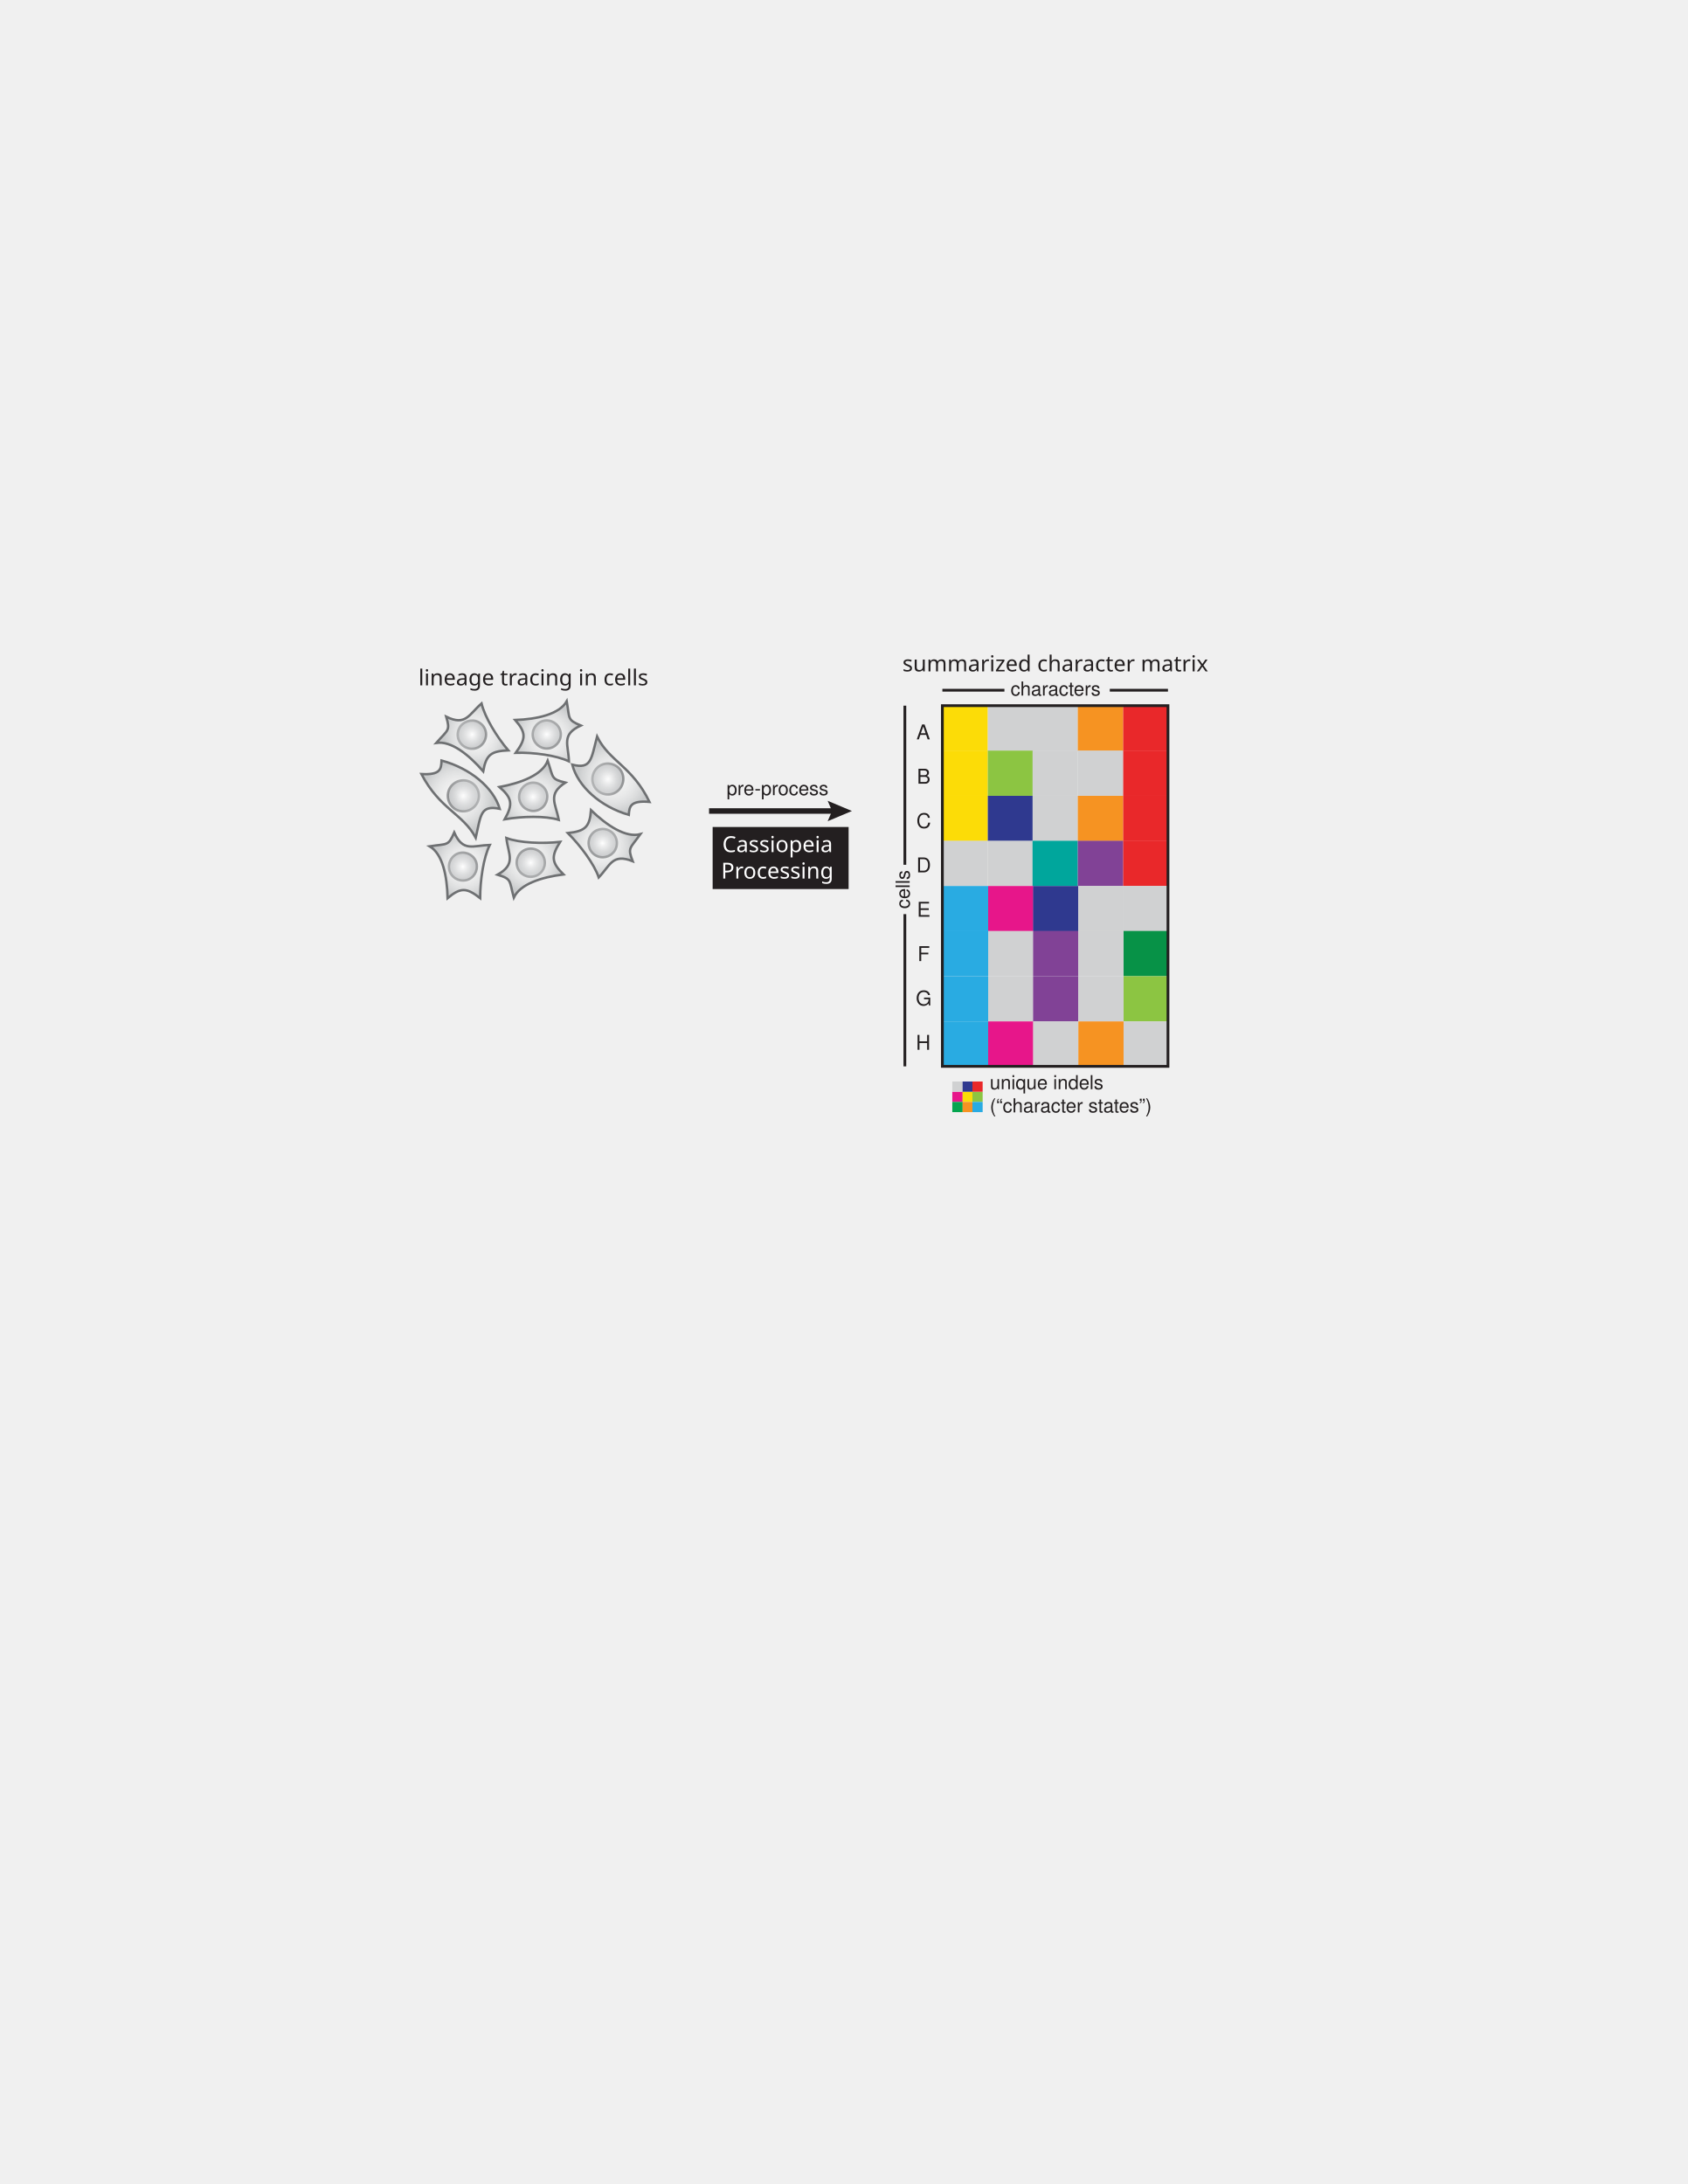
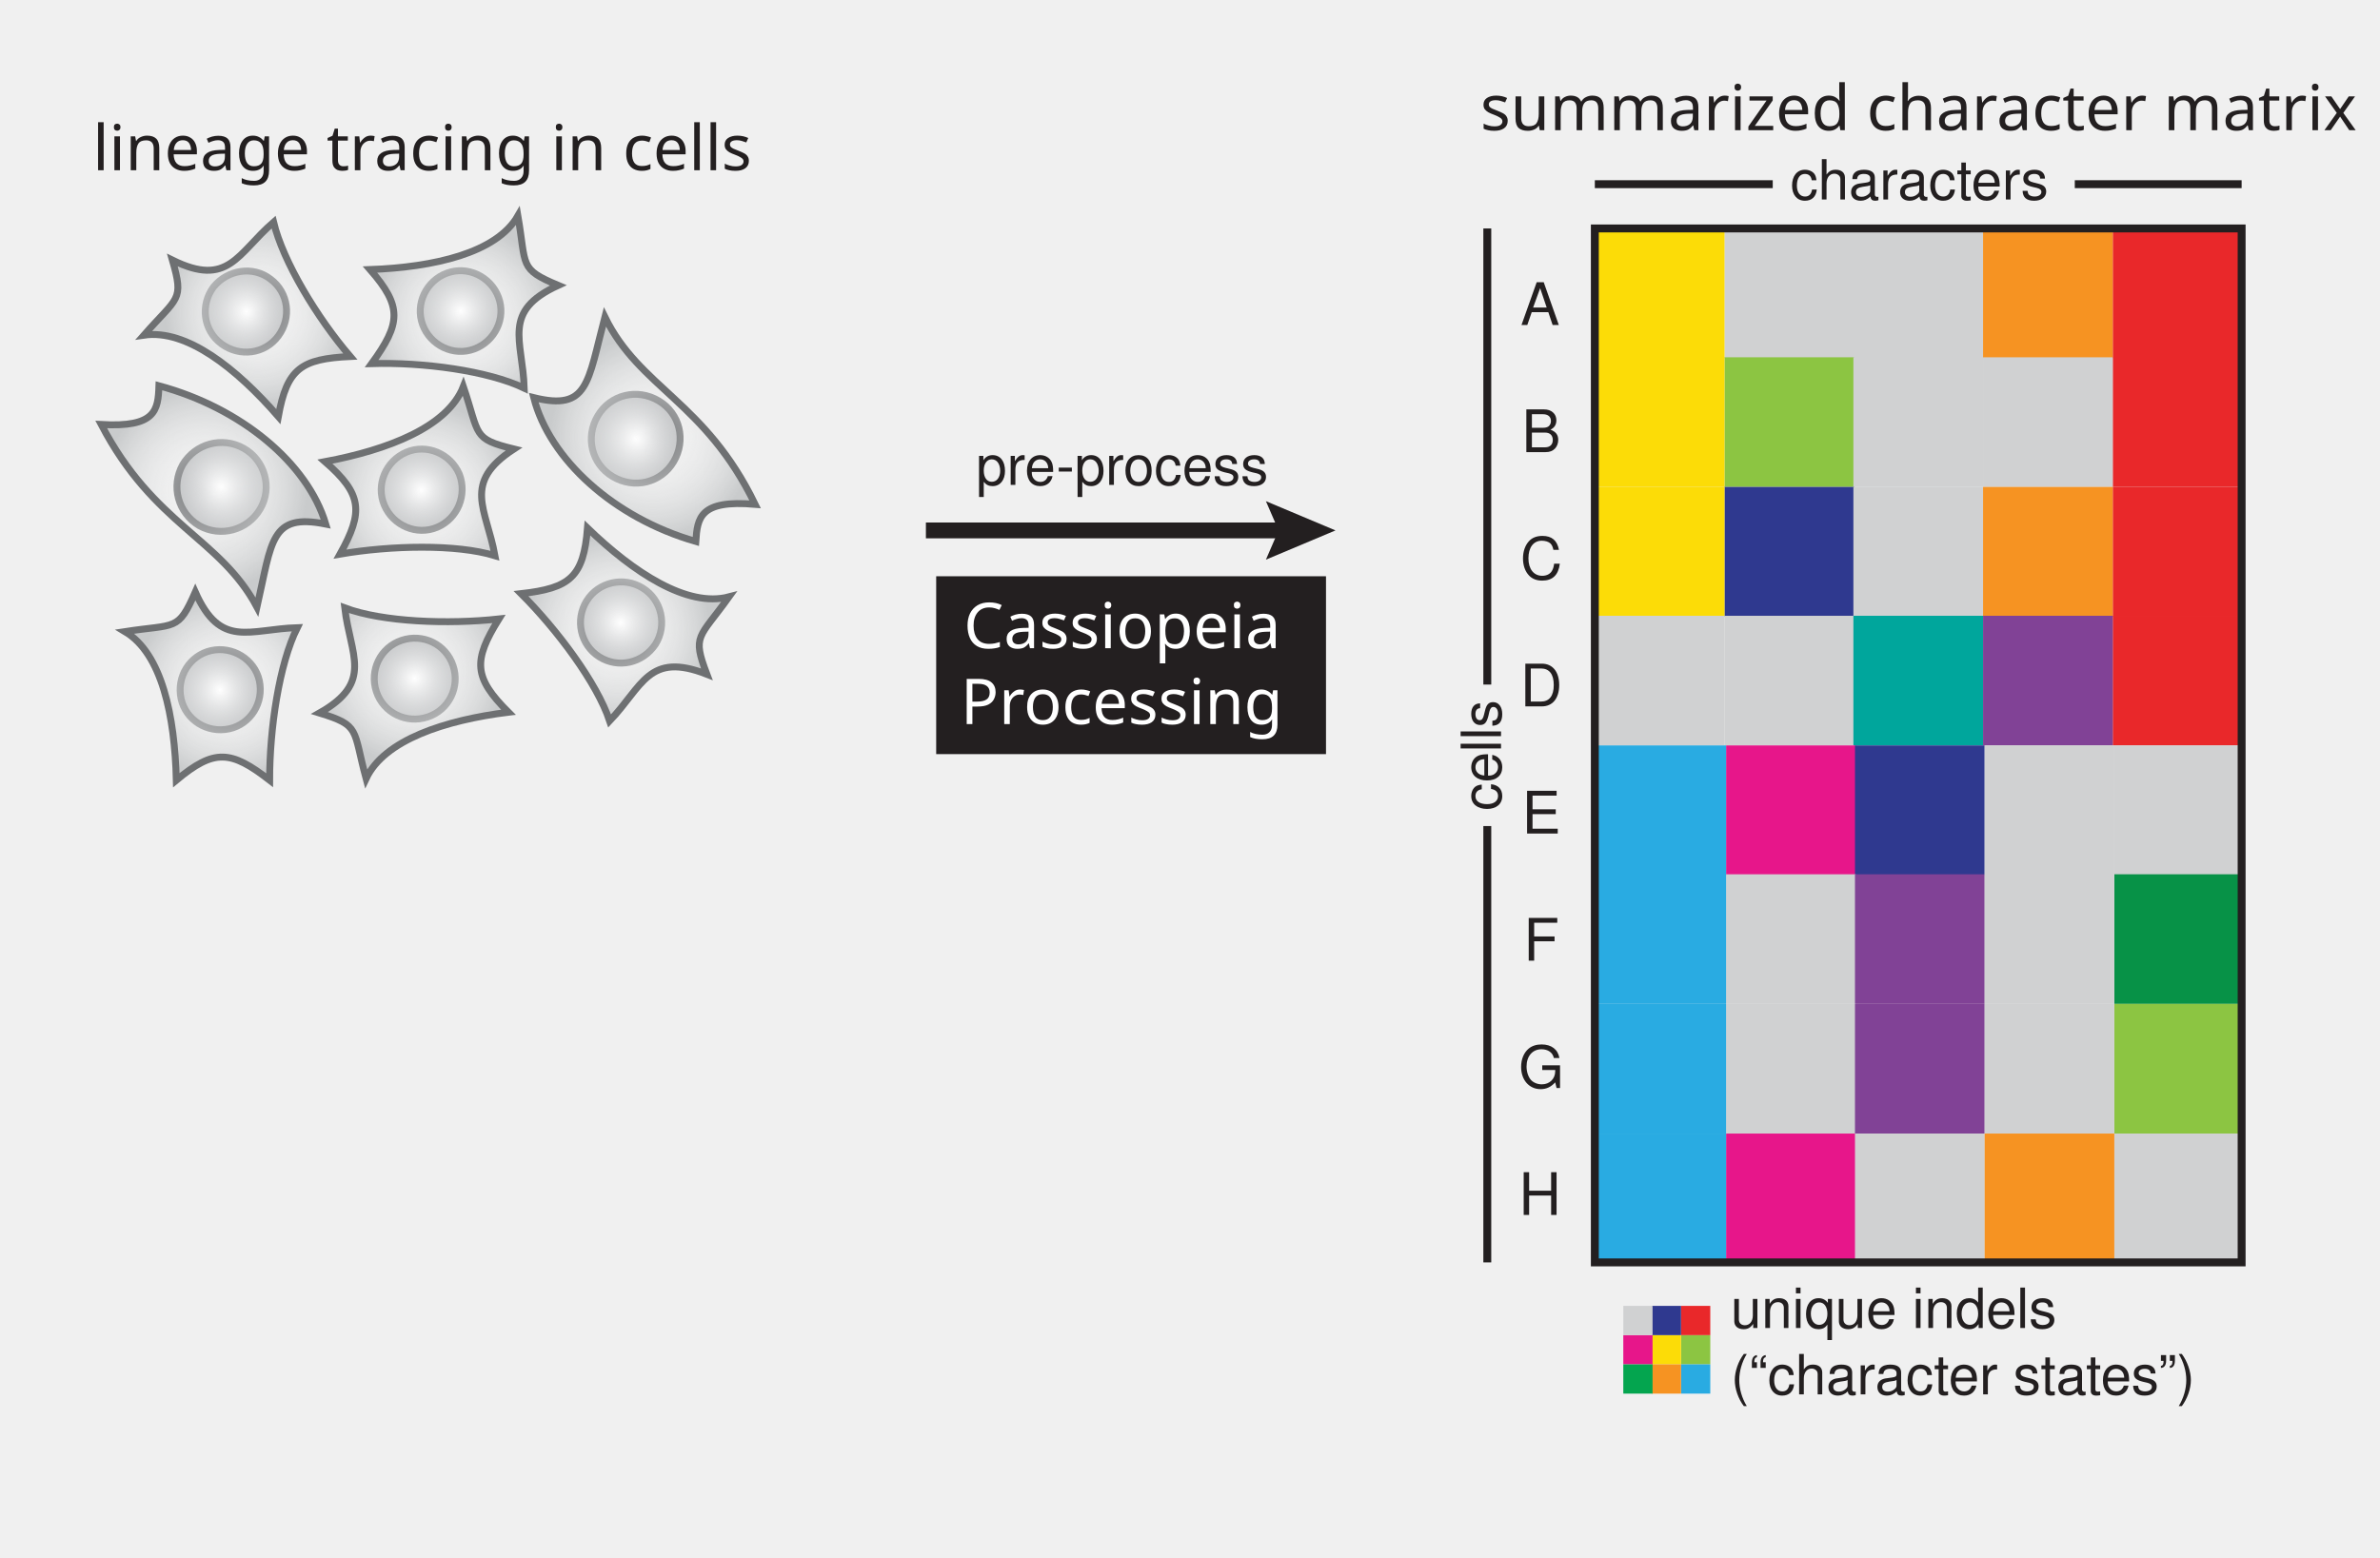
- <svg xmlns="http://www.w3.org/2000/svg" version="1.1" id="Layer_1" x="0px" y="0px" viewBox="0 0 612 792" style="enable-background:new 0 0 612 792;" xml:space="preserve">
+ <svg xmlns="http://www.w3.org/2000/svg" version="1.1" id="Layer_1" x="0px" y="0px" viewBox="0 0 301 197" style="enable-background:new 0 0 301 197;" xml:space="preserve">
  <style type="text/css">
	.st0{fill:#8CC542;}
	.st1{fill:#E9282A;}
	.st2{fill:#29ABE2;}
	.st3{fill:#FCDC07;}
	.st4{fill:#2F398F;}
	.st5{fill:#F69322;}
	.st6{fill:#E7168A;}
	.st7{fill:#D0D1D2;}
	.st8{fill:#04A54F;}
	.st9{fill:#231F20;}
	.st10{font-family:'Helvetica';}
	.st11{font-size:7px;}
	.st12{fill:#00A69C;}
	.st13{fill:#814296;}
	.st14{fill:#079247;}
	.st15{fill:none;stroke:#231F20;stroke-miterlimit:10;}
	.st16{font-size:7.413px;}
	.st17{font-family:'Helvetica-Bold';}
	.st18{font-size:8px;}
	.st19{fill:url(#SVGID_1_);stroke:#6E7072;stroke-width:0.874;stroke-miterlimit:10;}
	.st20{fill:url(#SVGID_2_);stroke:#6E7072;stroke-width:0.874;stroke-miterlimit:10;}
	.st21{fill:url(#SVGID_3_);stroke:#6E7072;stroke-width:0.874;stroke-miterlimit:10;}
	.st22{fill:url(#SVGID_4_);stroke:#6E7072;stroke-width:0.874;stroke-miterlimit:10;}
	.st23{fill:url(#SVGID_5_);stroke:#6E7072;stroke-width:0.874;stroke-miterlimit:10;}
	.st24{fill:url(#SVGID_6_);stroke:#6E7072;stroke-width:0.874;stroke-miterlimit:10;}
	.st25{fill:url(#SVGID_7_);stroke:#6E7072;stroke-width:0.874;stroke-miterlimit:10;}
	.st26{fill:url(#SVGID_8_);stroke:#6E7072;stroke-width:0.874;stroke-miterlimit:10;}
	.st27{fill:url(#SVGID_9_);stroke:#6E7072;stroke-width:0.874;stroke-miterlimit:10;}
	.st28{fill:url(#SVGID_10_);stroke:#6E7072;stroke-width:0.874;stroke-miterlimit:10;}
	.st29{fill:url(#SVGID_11_);stroke:#6E7072;stroke-width:0.874;stroke-miterlimit:10;}
	.st30{fill:url(#SVGID_12_);stroke:#6E7072;stroke-width:0.874;stroke-miterlimit:10;}
	.st31{fill:url(#SVGID_13_);stroke:#6E7072;stroke-width:0.874;stroke-miterlimit:10;}
	.st32{fill:url(#SVGID_14_);stroke:#6E7072;stroke-width:0.874;stroke-miterlimit:10;}
	.st33{fill:url(#SVGID_15_);stroke:#6E7072;stroke-width:0.874;stroke-miterlimit:10;}
	.st34{fill:url(#SVGID_16_);stroke:#6E7072;stroke-width:0.874;stroke-miterlimit:10;}
	.st35{fill:none;stroke:#231F20;stroke-width:2;stroke-miterlimit:10;}
	.st36{fill:#FFFFFF;}
</style>
-   <rect x="352.6" y="395.9" class="st0" width="3.7" height="3.7" />
-   <rect x="352.6" y="392.2" class="st1" width="3.7" height="3.7" />
-   <rect x="352.6" y="399.6" class="st2" width="3.7" height="3.7" />
-   <rect x="348.9" y="395.9" class="st3" width="3.7" height="3.7" />
-   <rect x="348.9" y="392.2" class="st4" width="3.7" height="3.7" />
-   <rect x="348.9" y="399.6" class="st5" width="3.7" height="3.7" />
-   <rect x="345.3" y="395.9" class="st6" width="3.7" height="3.7" />
-   <rect x="345.3" y="392.2" class="st7" width="3.7" height="3.7" />
-   <rect x="345.3" y="399.6" class="st8" width="3.7" height="3.7" />
-   <text transform="matrix(1 0 0 1 358.8853 394.9941)">
-     <tspan x="0" y="0" class="st9 st10 st11">unique indels</tspan>
-     <tspan x="0" y="8.4" class="st9 st10 st11">(“character states”)</tspan>
-   </text>
-   <rect x="358.1" y="255.9" class="st7" width="16.4" height="16.4" />
-   <rect x="341.7" y="255.9" class="st3" width="16.4" height="16.4" />
-   <rect x="407.2" y="255.9" class="st1" width="16.4" height="16.4" />
-   <rect x="374.4" y="255.9" class="st7" width="16.4" height="16.4" />
-   <rect x="358.1" y="272.2" class="st0" width="16.4" height="16.4" />
-   <rect x="341.7" y="272.2" class="st3" width="16.4" height="16.4" />
-   <rect x="407.2" y="272.2" class="st1" width="16.4" height="16.4" />
-   <rect x="374.4" y="272.2" class="st7" width="16.4" height="16.4" />
-   <rect x="358.1" y="288.6" class="st4" width="16.4" height="16.4" />
-   <rect x="341.7" y="288.6" class="st3" width="16.4" height="16.4" />
-   <rect x="407.2" y="288.6" class="st1" width="16.4" height="16.4" />
-   <rect x="374.4" y="288.6" class="st7" width="16.4" height="16.4" />
-   <rect x="358.1" y="304.9" class="st7" width="16.4" height="16.4" />
-   <rect x="341.7" y="304.9" class="st7" width="16.4" height="16.4" />
-   <rect x="407.2" y="304.9" class="st1" width="16.4" height="16.4" />
-   <rect x="374.4" y="304.9" class="st12" width="16.4" height="16.4" />
-   <rect x="390.8" y="255.9" class="st5" width="16.4" height="16.4" />
-   <rect x="390.8" y="272.2" class="st7" width="16.4" height="16.4" />
-   <rect x="390.8" y="288.6" class="st5" width="16.4" height="16.4" />
-   <rect x="390.8" y="304.9" class="st13" width="16.4" height="16.4" />
-   <rect x="358.3" y="321.3" class="st6" width="16.4" height="16.4" />
-   <rect x="341.9" y="321.3" class="st2" width="16.4" height="16.4" />
-   <rect x="407.4" y="321.3" class="st7" width="16.4" height="16.4" />
-   <rect x="374.6" y="321.3" class="st4" width="16.4" height="16.4" />
-   <rect x="358.3" y="337.6" class="st7" width="16.4" height="16.4" />
-   <rect x="341.9" y="337.6" class="st2" width="16.4" height="16.4" />
-   <rect x="407.4" y="337.6" class="st14" width="16.4" height="16.4" />
-   <rect x="374.6" y="337.6" class="st13" width="16.4" height="16.4" />
-   <rect x="358.3" y="354" class="st7" width="16.4" height="16.4" />
-   <rect x="341.9" y="354" class="st2" width="16.4" height="16.4" />
-   <rect x="407.4" y="354" class="st0" width="16.4" height="16.4" />
-   <rect x="374.6" y="354" class="st13" width="16.4" height="16.4" />
-   <rect x="358.3" y="370.4" class="st6" width="16.4" height="16.4" />
-   <rect x="341.9" y="370.4" class="st2" width="16.4" height="16.4" />
-   <rect x="407.4" y="370.4" class="st7" width="16.4" height="16.4" />
-   <rect x="374.6" y="370.4" class="st7" width="16.4" height="16.4" />
-   <rect x="391" y="321.3" class="st7" width="16.4" height="16.4" />
-   <rect x="391" y="337.6" class="st7" width="16.4" height="16.4" />
-   <rect x="391" y="354" class="st7" width="16.4" height="16.4" />
-   <rect x="391" y="370.4" class="st5" width="16.4" height="16.4" />
-   <rect x="341.7" y="255.9" class="st15" width="81.8" height="130.8" />
-   <text transform="matrix(1 0 0 1 332.2989 268.1123)" class="st9 st10 st16">A</text>
-   <text transform="matrix(1 0 0 1 332.46 284.1953)" class="st9 st10 st16">B</text>
-   <text transform="matrix(1 0 0 1 332.2549 300.2788)" class="st9 st10 st16">C</text>
-   <text transform="matrix(1 0 0 1 332.2549 316.3618)" class="st9 st10 st16">D</text>
-   <text transform="matrix(1 0 0 1 327.2125 243.4702)" class="st9 st17 st18">summarized character matrix</text>
-   <text transform="matrix(1 0 0 1 332.46 332.4448)" class="st9 st10 st16">E</text>
-   <text transform="matrix(1 0 0 1 332.6675 348.5288)" class="st9 st10 st16">F</text>
-   <text transform="matrix(1 0 0 1 332.0484 364.6113)" class="st9 st10 st16">G</text>
-   <text transform="matrix(1 0 0 1 366.4249 252.2378)" class="st9 st10 st11">characters</text>
-   <text transform="matrix(0 -1 1 0 329.8345 329.5542)" class="st9 st10 st11">cells</text>
-   <line class="st15" x1="328.1" y1="255.9" x2="328.1" y2="313.6" />
-   <line class="st15" x1="328.1" y1="331.5" x2="328.1" y2="386.7" />
-   <line class="st15" x1="423.5" y1="250.3" x2="402.4" y2="250.3" />
-   <line class="st15" x1="364.2" y1="250.3" x2="341.7" y2="250.3" />
-   <text transform="matrix(1 0 0 1 332.0938 380.6948)" class="st9 st10 st16">H</text>
-   <radialGradient id="SVGID_1_" cx="116.697" cy="310.659" r="5.122" gradientTransform="matrix(0.6027 -0.798 0.798 0.6027 -147.0969 172.297)" gradientUnits="userSpaceOnUse">
-     <stop offset="0" style="stop-color:#FFFFFF" />
-     <stop offset="1" style="stop-color:#B6B8BA" />
-   </radialGradient>
-   <path class="st19" d="M174.2,262.3c2.3,1.7,2.7,4.9,1,7.2c-1.7,2.3-4.9,2.7-7.2,1c-2.3-1.7-2.7-4.9-1-7.2  C168.8,261.1,172,260.6,174.2,262.3z" />
-   <radialGradient id="SVGID_2_" cx="115.611" cy="262.555" r="11.69" gradientTransform="matrix(0.8169 0.5768 -0.5768 0.8169 229.623 -14.5232)" gradientUnits="userSpaceOnUse">
-     <stop offset="0" style="stop-color:#FFFFFF;stop-opacity:0" />
-     <stop offset="1" style="stop-color:#C9CBCC" />
-   </radialGradient>
-   <path class="st20" d="M175.2,279.7c-5.3-6.1-11.6-11.1-17-10.3c4.3-4.9,5.1-4.3,3.6-9.5c7.1,3.5,8.2-0.8,12.8-4.8  c1.2,5,5.5,12.1,9.7,17C178.1,272.4,176.3,273.6,175.2,279.7z" />
-   <radialGradient id="SVGID_3_" cx="-90.859" cy="540.451" r="5.621" gradientTransform="matrix(-0.52 0.8542 0.8542 0.52 -288.4962 79.1073)" gradientUnits="userSpaceOnUse">
-     <stop offset="0" style="stop-color:#FFFFFF" />
-     <stop offset="1" style="stop-color:#B6B8BA" />
-   </radialGradient>
-   <path class="st21" d="M217.5,287.3c2.7,1.6,6.1,0.8,7.7-1.9c1.6-2.7,0.8-6.1-1.9-7.7c-2.7-1.6-6.1-0.8-7.7,1.9  C214,282.3,214.8,285.7,217.5,287.3z" />
-   <radialGradient id="SVGID_4_" cx="-92.213" cy="542.132" r="12.946" gradientTransform="matrix(-0.52 0.8542 0.8542 0.52 -288.4962 79.1073)" gradientUnits="userSpaceOnUse">
-     <stop offset="0" style="stop-color:#FFFFFF;stop-opacity:0" />
-     <stop offset="1" style="stop-color:#C9CBCC" />
-   </radialGradient>
-   <path class="st22" d="M228,295.5c0.2-3,0.5-5.3,7.5-4.7c-6.3-13-14.6-14.7-19-23.7c-2.2,8.4-2.1,11.9-9,10.2  C209.5,285.1,217.6,292.5,228,295.5z" />
-   <radialGradient id="SVGID_5_" cx="-359.753" cy="634.59" r="5.121" gradientTransform="matrix(0.2423 0.9702 -0.9702 0.2423 901.1117 461.6163)" gradientUnits="userSpaceOnUse">
-     <stop offset="0" style="stop-color:#FFFFFF" />
-     <stop offset="1" style="stop-color:#B6B8BA" />
-   </radialGradient>
-   <path class="st23" d="M199.5,271.3c-2.7,0.7-5.5-1-6.2-3.7c-0.7-2.7,1-5.5,3.7-6.2c2.7-0.7,5.5,1,6.2,3.7  C203.9,267.8,202.2,270.6,199.5,271.3z" />
-   <radialGradient id="SVGID_6_" cx="422.958" cy="749.661" r="11.691" gradientTransform="matrix(-0.9619 0.2733 -0.2733 -0.9619 810.3595 872.7315)" gradientUnits="userSpaceOnUse">
-     <stop offset="0" style="stop-color:#FFFFFF;stop-opacity:0" />
-     <stop offset="1" style="stop-color:#C9CBCC" />
-   </radialGradient>
-   <path class="st24" d="M186.8,261.1c8.1-0.3,16-2.1,18.7-6.8c1.1,6.4,0.1,6.7,5.1,8.8c-7.2,3.3-4.5,6.9-4.3,13  c-4.6-2.2-12.8-3.3-19.3-3.1C190.7,267.9,190.9,265.8,186.8,261.1z" />
-   <text transform="matrix(1 0 0 1 151.7178 248.5342)" class="st9 st17 st18">lineage tracing in cells</text>
-   <radialGradient id="SVGID_7_" cx="-92.364" cy="366.86" r="5.121" gradientTransform="matrix(-0.5288 0.8488 -0.8488 -0.5288 481.0394 578.1597)" gradientUnits="userSpaceOnUse">
-     <stop offset="0" style="stop-color:#FFFFFF" />
-     <stop offset="1" style="stop-color:#B6B8BA" />
-   </radialGradient>
-   <path class="st25" d="M215.8,310.1c-2.4-1.5-3.1-4.7-1.6-7.1c1.5-2.4,4.7-3.1,7.1-1.6c2.4,1.5,3.1,4.7,1.6,7.1  C221.3,310.9,218.2,311.6,215.8,310.1z" />
-   <radialGradient id="SVGID_8_" cx="163.176" cy="472.878" r="11.69" gradientTransform="matrix(-0.8653 -0.5013 0.5013 -0.8653 122.2235 797.5524)" gradientUnits="userSpaceOnUse">
-     <stop offset="0" style="stop-color:#FFFFFF;stop-opacity:0" />
-     <stop offset="1" style="stop-color:#C9CBCC" />
-   </radialGradient>
-   <path class="st26" d="M214.3,293.8c5.8,5.6,12.6,10.1,17.9,8.7c-3.8,5.3-4.7,4.8-2.8,9.8c-7.4-2.9-8.1,1.5-12.3,5.9  c-1.6-4.8-6.6-11.5-11.2-16.1C212.1,301.4,213.8,300,214.3,293.8z" />
-   <radialGradient id="SVGID_9_" cx="260.345" cy="380.186" r="5.62" gradientTransform="matrix(0.493 -0.8702 -0.8702 -0.493 370.5189 702.5771)" gradientUnits="userSpaceOnUse">
-     <stop offset="0" style="stop-color:#FFFFFF" />
-     <stop offset="1" style="stop-color:#B6B8BA" />
-   </radialGradient>
-   <path class="st27" d="M170.8,283.7c-2.7-1.5-6.1-0.6-7.7,2.1c-1.5,2.7-0.6,6.1,2.1,7.7c2.7,1.5,6.1,0.6,7.7-2.1  C174.5,288.7,173.5,285.2,170.8,283.7z" />
-   <radialGradient id="SVGID_10_" cx="258.991" cy="381.869" r="12.945" gradientTransform="matrix(0.493 -0.8702 -0.8702 -0.493 370.5189 702.5771)" gradientUnits="userSpaceOnUse">
-     <stop offset="0" style="stop-color:#FFFFFF;stop-opacity:0" />
-     <stop offset="1" style="stop-color:#C9CBCC" />
-   </radialGradient>
-   <path class="st28" d="M160.1,275.8c-0.1,3.1-0.4,5.3-7.3,4.9c6.7,12.8,15,14.3,19.7,23.1c1.9-8.4,1.7-11.9,8.7-10.5  C178.9,285.6,170.5,278.6,160.1,275.8z" />
-   <radialGradient id="SVGID_11_" cx="-189.567" cy="761.117" r="5.122" gradientTransform="matrix(-0.3282 -0.9446 0.9446 -0.3282 -588.7137 383.5471)" gradientUnits="userSpaceOnUse">
-     <stop offset="0" style="stop-color:#FFFFFF" />
-     <stop offset="1" style="stop-color:#B6B8BA" />
-   </radialGradient>
-   <path class="st29" d="M190.8,308c2.7-0.9,5.6,0.5,6.5,3.2c0.9,2.7-0.5,5.6-3.2,6.5c-2.7,0.9-5.6-0.5-6.5-3.2  C186.7,311.8,188.1,308.9,190.8,308z" />
-   <radialGradient id="SVGID_12_" cx="555.112" cy="583.104" r="11.69" gradientTransform="matrix(0.9336 -0.3583 0.3583 0.9336 -535.1721 -33.522)" gradientUnits="userSpaceOnUse">
-     <stop offset="0" style="stop-color:#FFFFFF;stop-opacity:0" />
-     <stop offset="1" style="stop-color:#C9CBCC" />
-   </radialGradient>
-   <path class="st30" d="M204.3,317.1c-8,1-15.7,3.5-18,8.4c-1.7-6.3-0.7-6.7-5.9-8.3c6.9-3.9,3.9-7.3,3.2-13.3  c4.8,1.8,13.1,2.1,19.5,1.4C199.8,310.6,199.9,312.7,204.3,317.1z" />
-   <radialGradient id="SVGID_13_" cx="-67.207" cy="302.864" r="5.122" gradientTransform="matrix(0.3834 0.9236 -0.9236 0.3834 498.7837 234.9517)" gradientUnits="userSpaceOnUse">
-     <stop offset="0" style="stop-color:#FFFFFF" />
-     <stop offset="1" style="stop-color:#B6B8BA" />
-   </radialGradient>
-   <path class="st31" d="M195.3,293.7c-2.6,1.1-5.6-0.2-6.7-2.8c-1.1-2.6,0.2-5.6,2.8-6.7c2.6-1.1,5.6,0.2,6.7,2.8  C199.1,289.6,197.9,292.6,195.3,293.7z" />
-   <radialGradient id="SVGID_14_" cx="101.122" cy="446.248" r="11.691" gradientTransform="matrix(-0.9108 0.4128 -0.4128 -0.9108 470.0211 654.4979)" gradientUnits="userSpaceOnUse">
-     <stop offset="0" style="stop-color:#FFFFFF;stop-opacity:0" />
-     <stop offset="1" style="stop-color:#C9CBCC" />
-   </radialGradient>
-   <path class="st32" d="M181.1,285.4c8-1.5,15.5-4.4,17.5-9.5c2.1,6.2,1.1,6.6,6.4,7.9c-6.6,4.3-3.5,7.5-2.4,13.5  c-4.9-1.5-13.2-1.3-19.6-0.2C186,291.7,185.8,289.5,181.1,285.4z" />
-   <radialGradient id="SVGID_15_" cx="-460.241" cy="160.556" r="5.121" gradientTransform="matrix(0.9741 -0.2263 0.2263 0.9741 579.8046 53.7379)" gradientUnits="userSpaceOnUse">
-     <stop offset="0" style="stop-color:#FFFFFF" />
-     <stop offset="1" style="stop-color:#B6B8BA" />
-   </radialGradient>
-   <path class="st33" d="M172.8,313.1c0.6,2.8-1.1,5.5-3.8,6.1c-2.8,0.6-5.5-1.1-6.1-3.8c-0.6-2.8,1.1-5.5,3.8-6.1  C169.4,308.7,172.2,310.4,172.8,313.1z" />
-   <radialGradient id="SVGID_16_" cx="-55.017" cy="834.169" r="11.69" gradientTransform="matrix(0.2574 0.9663 -0.9663 0.2574 988.894 152.4564)" gradientUnits="userSpaceOnUse">
-     <stop offset="0" style="stop-color:#FFFFFF;stop-opacity:0" />
-     <stop offset="1" style="stop-color:#C9CBCC" />
-   </radialGradient>
-   <path class="st34" d="M162.3,325.7c-0.2-8.1-1.8-16-6.5-18.8c6.5-1,6.7,0,8.9-5c3.2,7.2,6.8,4.7,12.9,4.5  c-2.3,4.6-3.5,12.8-3.5,19.3C169.2,321.9,167.1,321.7,162.3,325.7z" />
+   <rect x="212.6" y="168.9" class="st0" width="3.7" height="3.7" />
+   <rect x="212.6" y="165.2" class="st1" width="3.7" height="3.7" />
+   <rect x="212.6" y="172.6" class="st2" width="3.7" height="3.7" />
+   <rect x="208.9" y="168.9" class="st3" width="3.7" height="3.7" />
+   <rect x="208.9" y="165.2" class="st4" width="3.7" height="3.7" />
+   <rect x="208.9" y="172.6" class="st5" width="3.7" height="3.7" />
+   <rect x="205.3" y="168.9" class="st6" width="3.7" height="3.7" />
+   <rect x="205.3" y="165.2" class="st7" width="3.7" height="3.7" />
+   <rect x="205.3" y="172.6" class="st8" width="3.7" height="3.7" />
+   <text transform="matrix(1 0 0 1 218.8853 167.9941)" class="st9 st10 st11">unique indels</text>
+   <text transform="matrix(1 0 0 1 218.8853 176.3941)" class="st9 st10 st11">(“character states”)</text>
+   <rect x="218.1" y="28.9" class="st7" width="16.4" height="16.4" />
+   <rect x="201.7" y="28.9" class="st3" width="16.4" height="16.4" />
+   <rect x="267.2" y="28.9" class="st1" width="16.4" height="16.4" />
+   <rect x="234.4" y="28.9" class="st7" width="16.4" height="16.4" />
+   <rect x="218.1" y="45.2" class="st0" width="16.4" height="16.4" />
+   <rect x="201.7" y="45.2" class="st3" width="16.4" height="16.4" />
+   <rect x="267.2" y="45.2" class="st1" width="16.4" height="16.4" />
+   <rect x="234.4" y="45.2" class="st7" width="16.4" height="16.4" />
+   <rect x="218.1" y="61.6" class="st4" width="16.4" height="16.4" />
+   <rect x="201.7" y="61.6" class="st3" width="16.4" height="16.4" />
+   <rect x="267.2" y="61.6" class="st1" width="16.4" height="16.4" />
+   <rect x="234.4" y="61.6" class="st7" width="16.4" height="16.4" />
+   <rect x="218.1" y="77.9" class="st7" width="16.4" height="16.4" />
+   <rect x="201.7" y="77.9" class="st7" width="16.4" height="16.4" />
+   <rect x="267.2" y="77.9" class="st1" width="16.4" height="16.4" />
+   <rect x="234.4" y="77.9" class="st12" width="16.4" height="16.4" />
+   <rect x="250.8" y="28.9" class="st5" width="16.4" height="16.4" />
+   <rect x="250.8" y="45.2" class="st7" width="16.4" height="16.4" />
+   <rect x="250.8" y="61.6" class="st5" width="16.4" height="16.4" />
+   <rect x="250.8" y="77.9" class="st13" width="16.4" height="16.4" />
+   <rect x="218.3" y="94.3" class="st6" width="16.4" height="16.4" />
+   <rect x="201.9" y="94.3" class="st2" width="16.4" height="16.4" />
+   <rect x="267.4" y="94.3" class="st7" width="16.4" height="16.4" />
+   <rect x="234.6" y="94.3" class="st4" width="16.4" height="16.4" />
+   <rect x="218.3" y="110.6" class="st7" width="16.4" height="16.4" />
+   <rect x="201.9" y="110.6" class="st2" width="16.4" height="16.4" />
+   <rect x="267.4" y="110.6" class="st14" width="16.4" height="16.4" />
+   <rect x="234.6" y="110.6" class="st13" width="16.4" height="16.4" />
+   <rect x="218.3" y="127" class="st7" width="16.4" height="16.4" />
+   <rect x="201.9" y="127" class="st2" width="16.4" height="16.4" />
+   <rect x="267.4" y="127" class="st0" width="16.4" height="16.4" />
+   <rect x="234.6" y="127" class="st13" width="16.4" height="16.4" />
+   <rect x="218.3" y="143.4" class="st6" width="16.4" height="16.4" />
+   <rect x="201.9" y="143.4" class="st2" width="16.4" height="16.4" />
+   <rect x="267.4" y="143.4" class="st7" width="16.4" height="16.4" />
+   <rect x="234.6" y="143.4" class="st7" width="16.4" height="16.4" />
+   <rect x="251" y="94.3" class="st7" width="16.4" height="16.4" />
+   <rect x="251" y="110.6" class="st7" width="16.4" height="16.4" />
+   <rect x="251" y="127" class="st7" width="16.4" height="16.4" />
+   <rect x="251" y="143.4" class="st5" width="16.4" height="16.4" />
+   <rect x="201.7" y="28.9" class="st15" width="81.8" height="130.8" />
+   <text transform="matrix(1 0 0 1 192.2989 41.1123)" class="st9 st10 st16">A</text>
+   <text transform="matrix(1 0 0 1 192.46 57.1953)" class="st9 st10 st16">B</text>
+   <text transform="matrix(1 0 0 1 192.2549 73.2788)" class="st9 st10 st16">C</text>
+   <text transform="matrix(1 0 0 1 192.2549 89.3618)" class="st9 st10 st16">D</text>
+   <text transform="matrix(1 0 0 1 187.2125 16.4702)" class="st9 st17 st18">summarized character matrix</text>
+   <text transform="matrix(1 0 0 1 192.46 105.4448)" class="st9 st10 st16">E</text>
+   <text transform="matrix(1 0 0 1 192.6675 121.5288)" class="st9 st10 st16">F</text>
+   <text transform="matrix(1 0 0 1 192.0484 137.6113)" class="st9 st10 st16">G</text>
+   <text transform="matrix(1 0 0 1 226.4249 25.2378)" class="st9 st10 st11">characters</text>
+   <text transform="matrix(0 -1 1 0 189.8345 102.5547)" class="st9 st10 st11">cells</text>
+   <line class="st15" x1="188.1" y1="28.9" x2="188.1" y2="86.6" />
+   <line class="st15" x1="188.1" y1="104.5" x2="188.1" y2="159.7" />
+   <line class="st15" x1="283.5" y1="23.3" x2="262.4" y2="23.3" />
+   <line class="st15" x1="224.2" y1="23.3" x2="201.7" y2="23.3" />
+   <text transform="matrix(1 0 0 1 192.0938 153.6948)" class="st9 st10 st16">H</text>
+   <radialGradient id="SVGID_1_" cx="-23.303" cy="254.34" r="5.122" gradientTransform="matrix(0.6027 -0.798 -0.798 -0.6027 248.1511 174.1025)" gradientUnits="userSpaceOnUse">
+     <stop offset="0" style="stop-color:#FFFFFF" />
+     <stop offset="1" style="stop-color:#B6B8BA" />
+   </radialGradient>
+   <path class="st19" d="M34.2,35.3c2.3,1.7,2.7,4.9,1,7.2c-1.7,2.3-4.9,2.7-7.2,1s-2.7-4.9-1-7.2C28.8,34.1,32,33.6,34.2,35.3z" />
+   <radialGradient id="SVGID_2_" cx="-24.411" cy="302.443" r="11.703" gradientTransform="matrix(0.8169 0.5768 0.5768 -0.8169 -121.903 300.7773)" gradientUnits="userSpaceOnUse">
+     <stop offset="0" style="stop-color:#FFFFFF;stop-opacity:0" />
+     <stop offset="1" style="stop-color:#C9CBCC" />
+   </radialGradient>
+   <path class="st20" d="M35.2,52.7c-5.3-6.1-11.6-11.1-17-10.3c4.3-4.9,5.1-4.3,3.6-9.5c7.1,3.5,8.2-0.8,12.8-4.8  c1.2,5,5.5,12.1,9.7,17C38.1,45.4,36.3,46.6,35.2,52.7z" />
+   <radialGradient id="SVGID_3_" cx="-230.859" cy="24.549" r="5.621" gradientTransform="matrix(-0.52 0.8542 -0.8542 -0.52 -18.6732 265.4953)" gradientUnits="userSpaceOnUse">
+     <stop offset="0" style="stop-color:#FFFFFF" />
+     <stop offset="1" style="stop-color:#B6B8BA" />
+   </radialGradient>
+   <path class="st21" d="M77.5,60.3c2.7,1.6,6.1,0.8,7.7-1.9c1.6-2.7,0.8-6.1-1.9-7.7s-6.1-0.8-7.7,1.9C74,55.3,74.8,58.7,77.5,60.3z" />
+   <radialGradient id="SVGID_4_" cx="-232.213" cy="22.868" r="12.946" gradientTransform="matrix(-0.52 0.8542 -0.8542 -0.52 -18.6732 265.4953)" gradientUnits="userSpaceOnUse">
+     <stop offset="0" style="stop-color:#FFFFFF;stop-opacity:0" />
+     <stop offset="1" style="stop-color:#C9CBCC" />
+   </radialGradient>
+   <path class="st22" d="M88,68.5c0.2-3,0.5-5.3,7.5-4.7c-6.3-13-14.6-14.7-19-23.7c-2.2,8.4-2.1,11.9-9,10.2  C69.5,58.1,77.6,65.5,88,68.5z" />
+   <radialGradient id="SVGID_5_" cx="-499.752" cy="-69.59" r="5.12" gradientTransform="matrix(0.2423 0.9702 0.9702 -0.2423 246.8707 507.3438)" gradientUnits="userSpaceOnUse">
+     <stop offset="0" style="stop-color:#FFFFFF" />
+     <stop offset="1" style="stop-color:#B6B8BA" />
+   </radialGradient>
+   <path class="st23" d="M59.5,44.3c-2.7,0.7-5.5-1-6.2-3.7s1-5.5,3.7-6.2s5.5,1,6.2,3.7S62.2,43.6,59.5,44.3z" />
+   <radialGradient id="SVGID_6_" cx="282.958" cy="-184.661" r="11.691" gradientTransform="matrix(-0.9619 0.2733 0.2733 0.9619 381.279 140.52)" gradientUnits="userSpaceOnUse">
+     <stop offset="0" style="stop-color:#FFFFFF;stop-opacity:0" />
+     <stop offset="1" style="stop-color:#C9CBCC" />
+   </radialGradient>
+   <path class="st24" d="M46.8,34.1c8.1-0.3,16-2.1,18.7-6.8c1.1,6.4,0.1,6.7,5.1,8.8c-7.2,3.3-4.5,6.9-4.3,13  C61.7,46.9,53.5,45.8,47,46C50.7,40.9,50.9,38.8,46.8,34.1z" />
+   <text transform="matrix(1 0 0 1 11.7178 21.5342)" class="st9 st17 st18">lineage tracing in cells</text>
+   <radialGradient id="SVGID_7_" cx="-232.363" cy="198.14" r="5.121" gradientTransform="matrix(-0.5288 0.8488 0.8488 0.5288 -212.5646 171.2197)" gradientUnits="userSpaceOnUse">
+     <stop offset="0" style="stop-color:#FFFFFF" />
+     <stop offset="1" style="stop-color:#B6B8BA" />
+   </radialGradient>
+   <path class="st25" d="M75.8,83.1c-2.4-1.5-3.1-4.7-1.6-7.1s4.7-3.1,7.1-1.6c2.4,1.5,3.1,4.7,1.6,7.1C81.3,83.9,78.2,84.6,75.8,83.1z  " />
+   <radialGradient id="SVGID_8_" cx="23.176" cy="92.122" r="11.69" gradientTransform="matrix(-0.8653 -0.5013 -0.5013 0.8653 144.316 11.4759)" gradientUnits="userSpaceOnUse">
+     <stop offset="0" style="stop-color:#FFFFFF;stop-opacity:0" />
+     <stop offset="1" style="stop-color:#C9CBCC" />
+   </radialGradient>
+   <path class="st26" d="M74.3,66.8c5.8,5.6,12.6,10.1,17.9,8.7c-3.8,5.3-4.7,4.8-2.8,9.8c-7.4-2.9-8.1,1.5-12.3,5.9  c-1.6-4.8-6.6-11.5-11.2-16.1C72.1,74.4,73.8,73,74.3,66.8z" />
+   <radialGradient id="SVGID_9_" cx="120.345" cy="184.814" r="5.621" gradientTransform="matrix(0.493 -0.8702 0.8702 0.493 -192.1241 75.2041)" gradientUnits="userSpaceOnUse">
+     <stop offset="0" style="stop-color:#FFFFFF" />
+     <stop offset="1" style="stop-color:#B6B8BA" />
+   </radialGradient>
+   <path class="st27" d="M30.8,56.7c-2.7-1.5-6.1-0.6-7.7,2.1c-1.5,2.7-0.6,6.1,2.1,7.7c2.7,1.5,6.1,0.6,7.7-2.1S33.5,58.2,30.8,56.7z" />
+   <radialGradient id="SVGID_10_" cx="118.991" cy="183.132" r="12.945" gradientTransform="matrix(0.493 -0.8702 0.8702 0.493 -192.1241 75.2041)" gradientUnits="userSpaceOnUse">
+     <stop offset="0" style="stop-color:#FFFFFF;stop-opacity:0" />
+     <stop offset="1" style="stop-color:#C9CBCC" />
+   </radialGradient>
+   <path class="st28" d="M20.1,48.8c-0.1,3.1-0.4,5.3-7.3,4.9c6.7,12.8,15,14.3,19.7,23.1c1.9-8.4,1.7-11.9,8.7-10.5  C38.9,58.6,30.5,51.6,20.1,48.8z" />
+   <radialGradient id="SVGID_11_" cx="-329.567" cy="-196.117" r="5.122" gradientTransform="matrix(-0.3282 -0.9446 -0.9446 0.3282 -240.9627 -161.1299)" gradientUnits="userSpaceOnUse">
+     <stop offset="0" style="stop-color:#FFFFFF" />
+     <stop offset="1" style="stop-color:#B6B8BA" />
+   </radialGradient>
+   <path class="st29" d="M50.8,81c2.7-0.9,5.6,0.5,6.5,3.2s-0.5,5.6-3.2,6.5s-5.6-0.5-6.5-3.2C46.7,84.8,48.1,81.9,50.8,81z" />
+   <radialGradient id="SVGID_12_" cx="415.129" cy="-18.104" r="11.687" gradientTransform="matrix(0.9336 -0.3583 -0.3583 -0.9336 -342.0286 216.8)" gradientUnits="userSpaceOnUse">
+     <stop offset="0" style="stop-color:#FFFFFF;stop-opacity:0" />
+     <stop offset="1" style="stop-color:#C9CBCC" />
+   </radialGradient>
+   <path class="st30" d="M64.3,90.1c-8,1-15.7,3.5-18,8.4c-1.7-6.3-0.7-6.7-5.9-8.3c6.9-3.9,3.9-7.3,3.2-13.3  c4.8,1.8,13.1,2.1,19.5,1.4C59.8,83.6,59.9,85.7,64.3,90.1z" />
+   <radialGradient id="SVGID_13_" cx="-207.207" cy="262.136" r="5.122" gradientTransform="matrix(0.3834 0.9236 0.9236 -0.3834 -109.3743 353.8767)" gradientUnits="userSpaceOnUse">
+     <stop offset="0" style="stop-color:#FFFFFF" />
+     <stop offset="1" style="stop-color:#B6B8BA" />
+   </radialGradient>
+   <path class="st31" d="M55.3,66.7c-2.6,1.1-5.6-0.2-6.7-2.8c-1.1-2.6,0.2-5.6,2.8-6.7s5.6,0.2,6.7,2.8C59.1,62.6,57.9,65.6,55.3,66.7  z" />
+   <radialGradient id="SVGID_14_" cx="-38.875" cy="118.752" r="11.688" gradientTransform="matrix(-0.9108 0.4128 0.4128 0.9108 -30.7229 -29.3121)" gradientUnits="userSpaceOnUse">
+     <stop offset="0" style="stop-color:#FFFFFF;stop-opacity:0" />
+     <stop offset="1" style="stop-color:#C9CBCC" />
+   </radialGradient>
+   <path class="st32" d="M41.1,58.4c8-1.5,15.5-4.4,17.5-9.5c2.1,6.2,1.1,6.6,6.4,7.9c-6.6,4.3-3.5,7.5-2.4,13.5  C57.7,68.8,49.4,69,43,70.1C46,64.7,45.8,62.5,41.1,58.4z" />
+   <radialGradient id="SVGID_15_" cx="-600.241" cy="404.444" r="5.117" gradientTransform="matrix(0.9741 -0.2263 -0.2263 -0.9741 704.0381 345.4224)" gradientUnits="userSpaceOnUse">
+     <stop offset="0" style="stop-color:#FFFFFF" />
+     <stop offset="1" style="stop-color:#B6B8BA" />
+   </radialGradient>
+   <path class="st33" d="M32.8,86.1c0.6,2.8-1.1,5.5-3.8,6.1c-2.8,0.6-5.5-1.1-6.1-3.8c-0.6-2.8,1.1-5.5,3.8-6.1S32.2,83.4,32.8,86.1z" />
+   <radialGradient id="SVGID_16_" cx="-195.032" cy="-269.183" r="11.701" gradientTransform="matrix(0.2574 0.9663 0.9663 -0.2574 338.9705 206.1694)" gradientUnits="userSpaceOnUse">
+     <stop offset="0" style="stop-color:#FFFFFF;stop-opacity:0" />
+     <stop offset="1" style="stop-color:#C9CBCC" />
+   </radialGradient>
+   <path class="st34" d="M22.3,98.7c-0.2-8.1-1.8-16-6.5-18.8c6.5-1,6.7,0,8.9-5c3.2,7.2,6.8,4.7,12.9,4.5c-2.3,4.6-3.5,12.8-3.5,19.3  C29.2,94.9,27.1,94.7,22.3,98.7z" />
  <g>
    <g>
-       <line class="st35" x1="257.1" y1="294.1" x2="303" y2="294.1" />
+       <line class="st35" x1="117.1" y1="67.1" x2="163" y2="67.1" />
      <g>
-         <polygon class="st9" points="300.1,297.8 301.7,294.1 300.1,290.4 308.9,294.1    " />
+         <polygon class="st9" points="160.1,70.8 161.7,67.1 160.1,63.4 168.9,67.1    " />
      </g>
    </g>
  </g>
-   <rect x="258.4" y="299.9" class="st9" width="49.3" height="22.5" />
-   <text transform="matrix(1 0 0 1 261.8789 309)">
-     <tspan x="0" y="0" class="st36 st17 st18">Cassiopeia</tspan>
-     <tspan x="-0.4" y="9.6" class="st36 st17 st18">Processing</tspan>
-   </text>
-   <text transform="matrix(1 0 0 1 263.4468 288.3413)" class="st9 st10 st11">pre-process</text>
+   <rect x="118.4" y="72.9" class="st9" width="49.3" height="22.5" />
+   <text transform="matrix(1 0 0 1 121.8789 82)" class="st36 st17 st18">Cassiopeia</text>
+   <text transform="matrix(1 0 0 1 121.4789 91.6)" class="st36 st17 st18">Processing</text>
+   <text transform="matrix(1 0 0 1 123.4468 61.3413)" class="st9 st10 st11">pre-process</text>
</svg>
